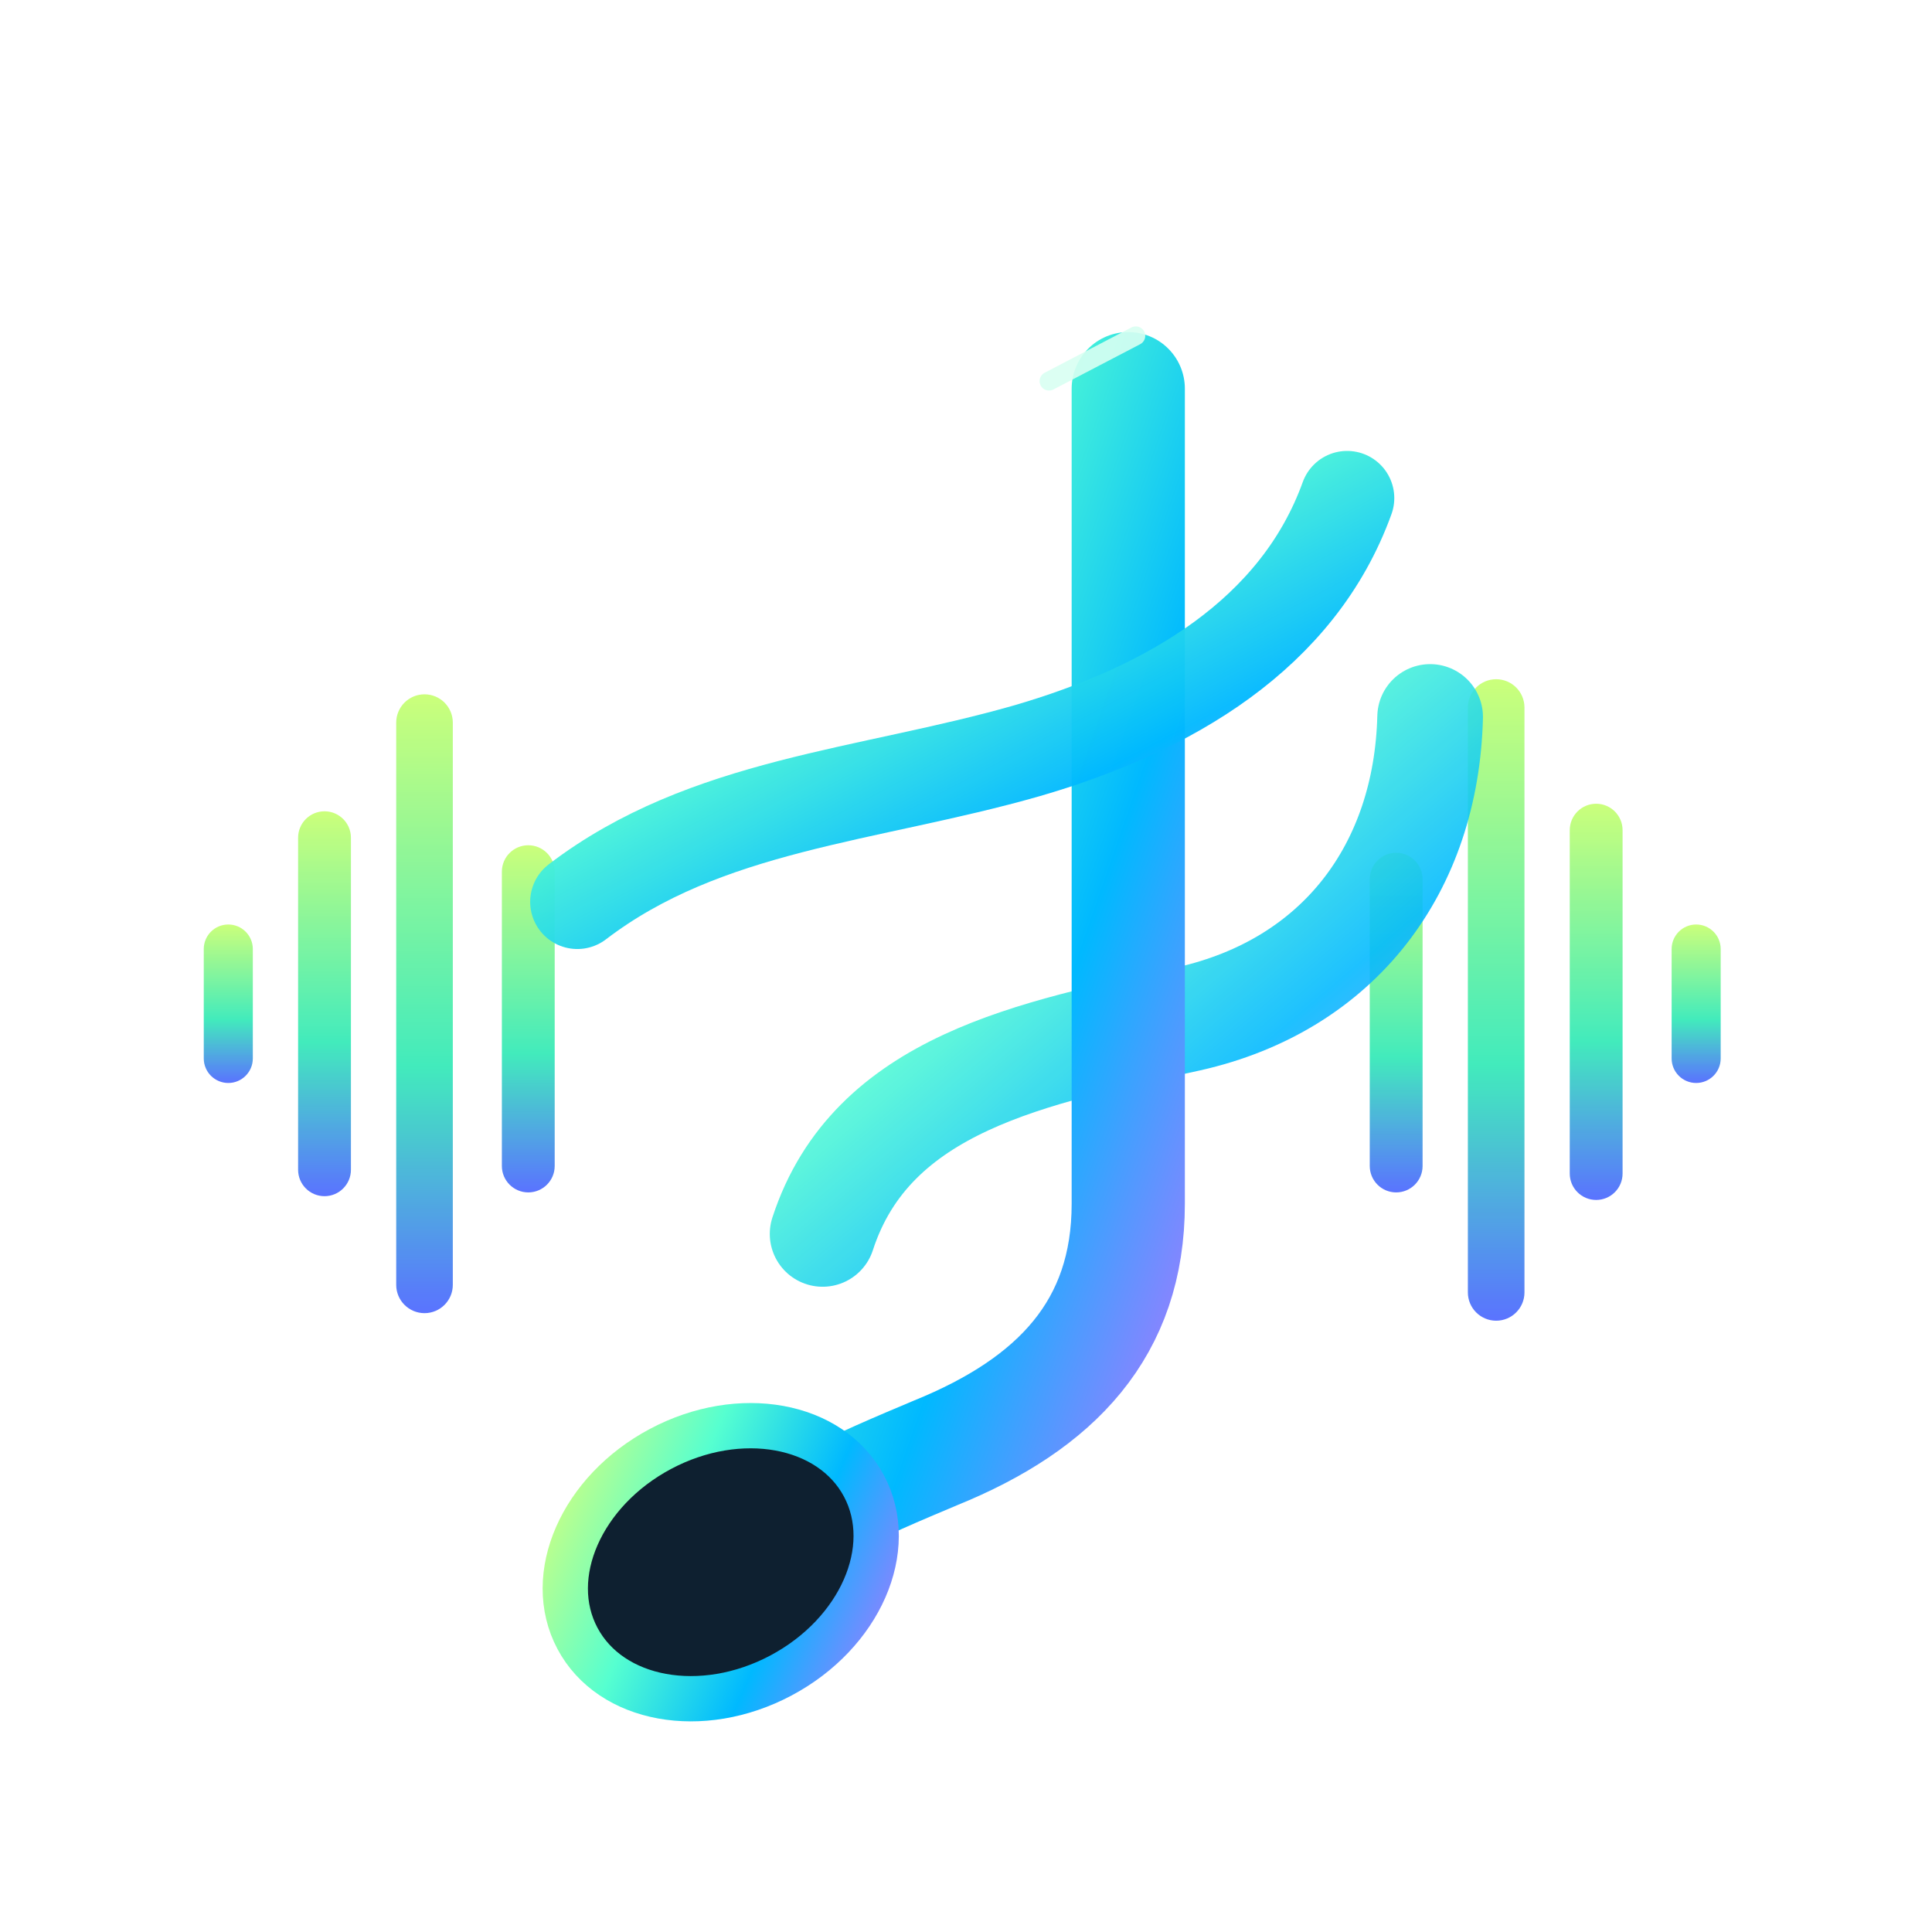
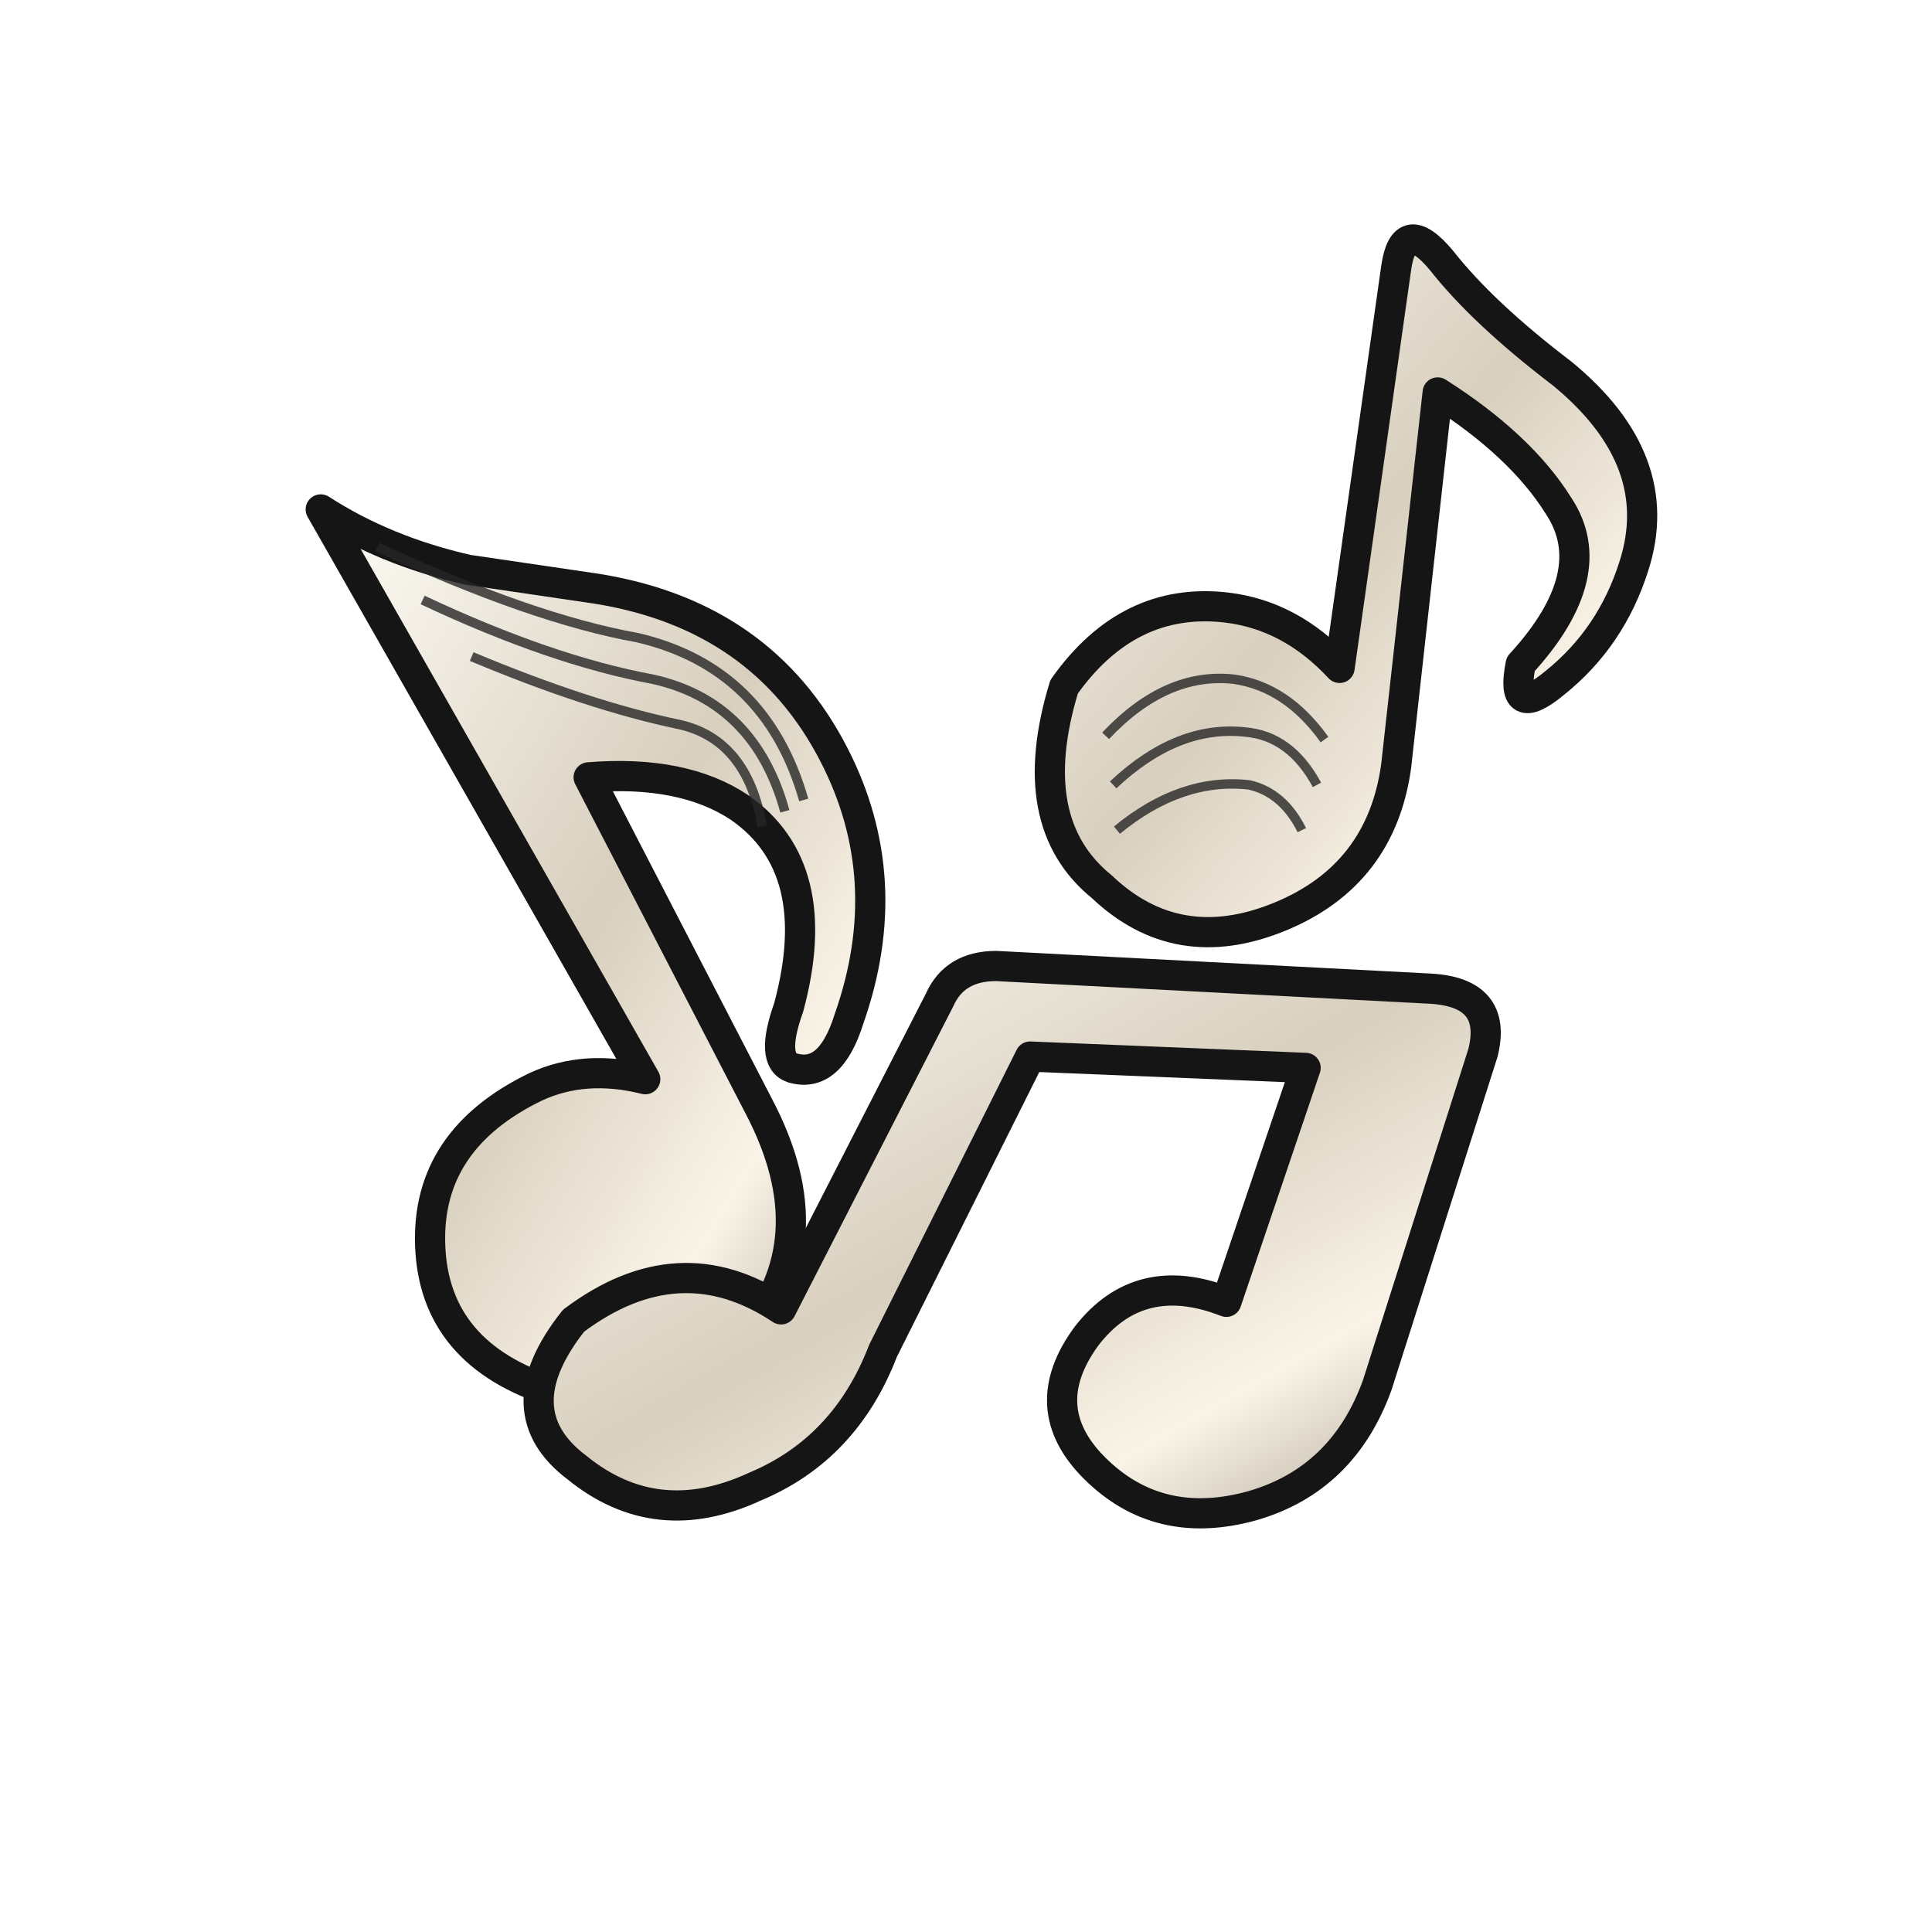
<svg xmlns="http://www.w3.org/2000/svg" width="512" height="512" viewBox="0 0 512 512">
  <defs>
-     <linearGradient id="flux" x1="0" y1="0" x2="1" y2="1">
-       <stop offset="0" stop-color="#d9ff7a" />
-       <stop offset=".36" stop-color="#56ffd0" />
-       <stop offset=".68" stop-color="#00b9ff" />
-       <stop offset="1" stop-color="#a778ff" />
-     </linearGradient>
-     <linearGradient id="wave" x1="0" y1="0" x2="0" y2="1">
-       <stop offset="0" stop-color="#c8ff75" />
-       <stop offset=".6" stop-color="#39eab9" />
-       <stop offset="1" stop-color="#526cff" />
+     <linearGradient id="note" x1="0" y1="0" x2="1" y2="1">
+       <stop offset="0" stop-color="#FFFDF7" />
+       <stop offset=".48" stop-color="#D8CFBE" />
+       <stop offset=".76" stop-color="#FAF4E8" />
+       <stop offset="1" stop-color="#A79D8E" />
    </linearGradient>
  </defs>
-   <g fill="url(#wave)" opacity=".95">
-     <rect x="54" y="245" width="13" height="42" rx="6.5" />
-     <rect x="79" y="215" width="14" height="102" rx="7" />
-     <rect x="105" y="184" width="15" height="164" rx="7.5" />
-     <rect x="133" y="224" width="14" height="92" rx="7" />
-     <rect x="363" y="226" width="14" height="90" rx="7" />
-     <rect x="389" y="180" width="15" height="170" rx="7.5" />
-     <rect x="416" y="213" width="14" height="105" rx="7" />
-     <rect x="443" y="245" width="13" height="42" rx="6.5" />
+   <g stroke="#151515" stroke-width="8" stroke-linejoin="round" stroke-linecap="round" fill="url(#note)">
+     <path d="M85 135 Q102 146 124 151 L158 156 Q202 163 221 200 Q238 233 225 270 Q220 286 210 283 Q204 281 209 267 Q219 230 196 214 Q181 204 156 206 L201 293 Q220 329 197 355 Q177 378 147 369 Q115 359 114 330 Q113 302 142 288 Q155 282 171 286 Z" />
+     <path d="M282 182 Q299 158 325 161 Q342 163 355 177 L370 71 Q372 57 382 69 Q393 83 414 99 Q442 122 433 150 Q427 169 412 181 Q400 191 403 176 Q425 152 413 134 Q403 118 381 104 L370 203 Q366 232 339 243 Q312 254 292 235 Q271 218 282 182 Z" />
+     <path d="M152 350 Q180 329 207 347 L249 265 Q253 256 264 256 L379 262 Q397 263 393 279 L365 367 Q356 392 332 399 Q307 406 290 389 Q274 373 288 354 Q302 336 325 345 L346 283 L273 280 L234 358 Q224 384 200 394 Q174 406 153 389 Q133 374 152 350 Z" />
  </g>
-   <g fill="none" stroke="url(#flux)" stroke-linecap="round" stroke-linejoin="round">
-     <path d="M218 327 C231 287 274 279 315 270 C355 261 378 230 379 190" stroke-width="28" opacity=".88" />
-     <path d="M299 103 L299 319 C299 352 280 372 248 385 C229 393 205 403 188 419" stroke-width="30" />
-     <path d="M153 239 C187 213 230 211 272 199 C310 188 344 168 357 132" stroke-width="25" opacity=".95" />
+   <g fill="none" stroke="#262626" stroke-width="2.5" opacity=".8">
+     <path d="M100 145 Q141 164 169 169 Q203 177 213 212" />
+     <path d="M112 159 Q146 175 173 180 Q200 186 208 215" />
+     <path d="M125 174 Q156 187 180 192 Q198 196 202 219" />
+     <path d="M293 195 Q309 178 327 180 Q341 182 351 196" />
+     <path d="M295 208 Q312 192 330 194 Q342 195 349 208" />
+     <path d="M296 220 Q313 206 331 208 Q340 210 345 220" />
  </g>
-   <ellipse cx="191" cy="414" rx="43" ry="34" transform="rotate(-28 191 414)" fill="#0e2030" stroke="url(#flux)" stroke-width="12" />
-   <path d="M278 101 L301 89" fill="none" stroke="#d8fff2" stroke-opacity=".9" stroke-width="5" stroke-linecap="round" />
</svg>
